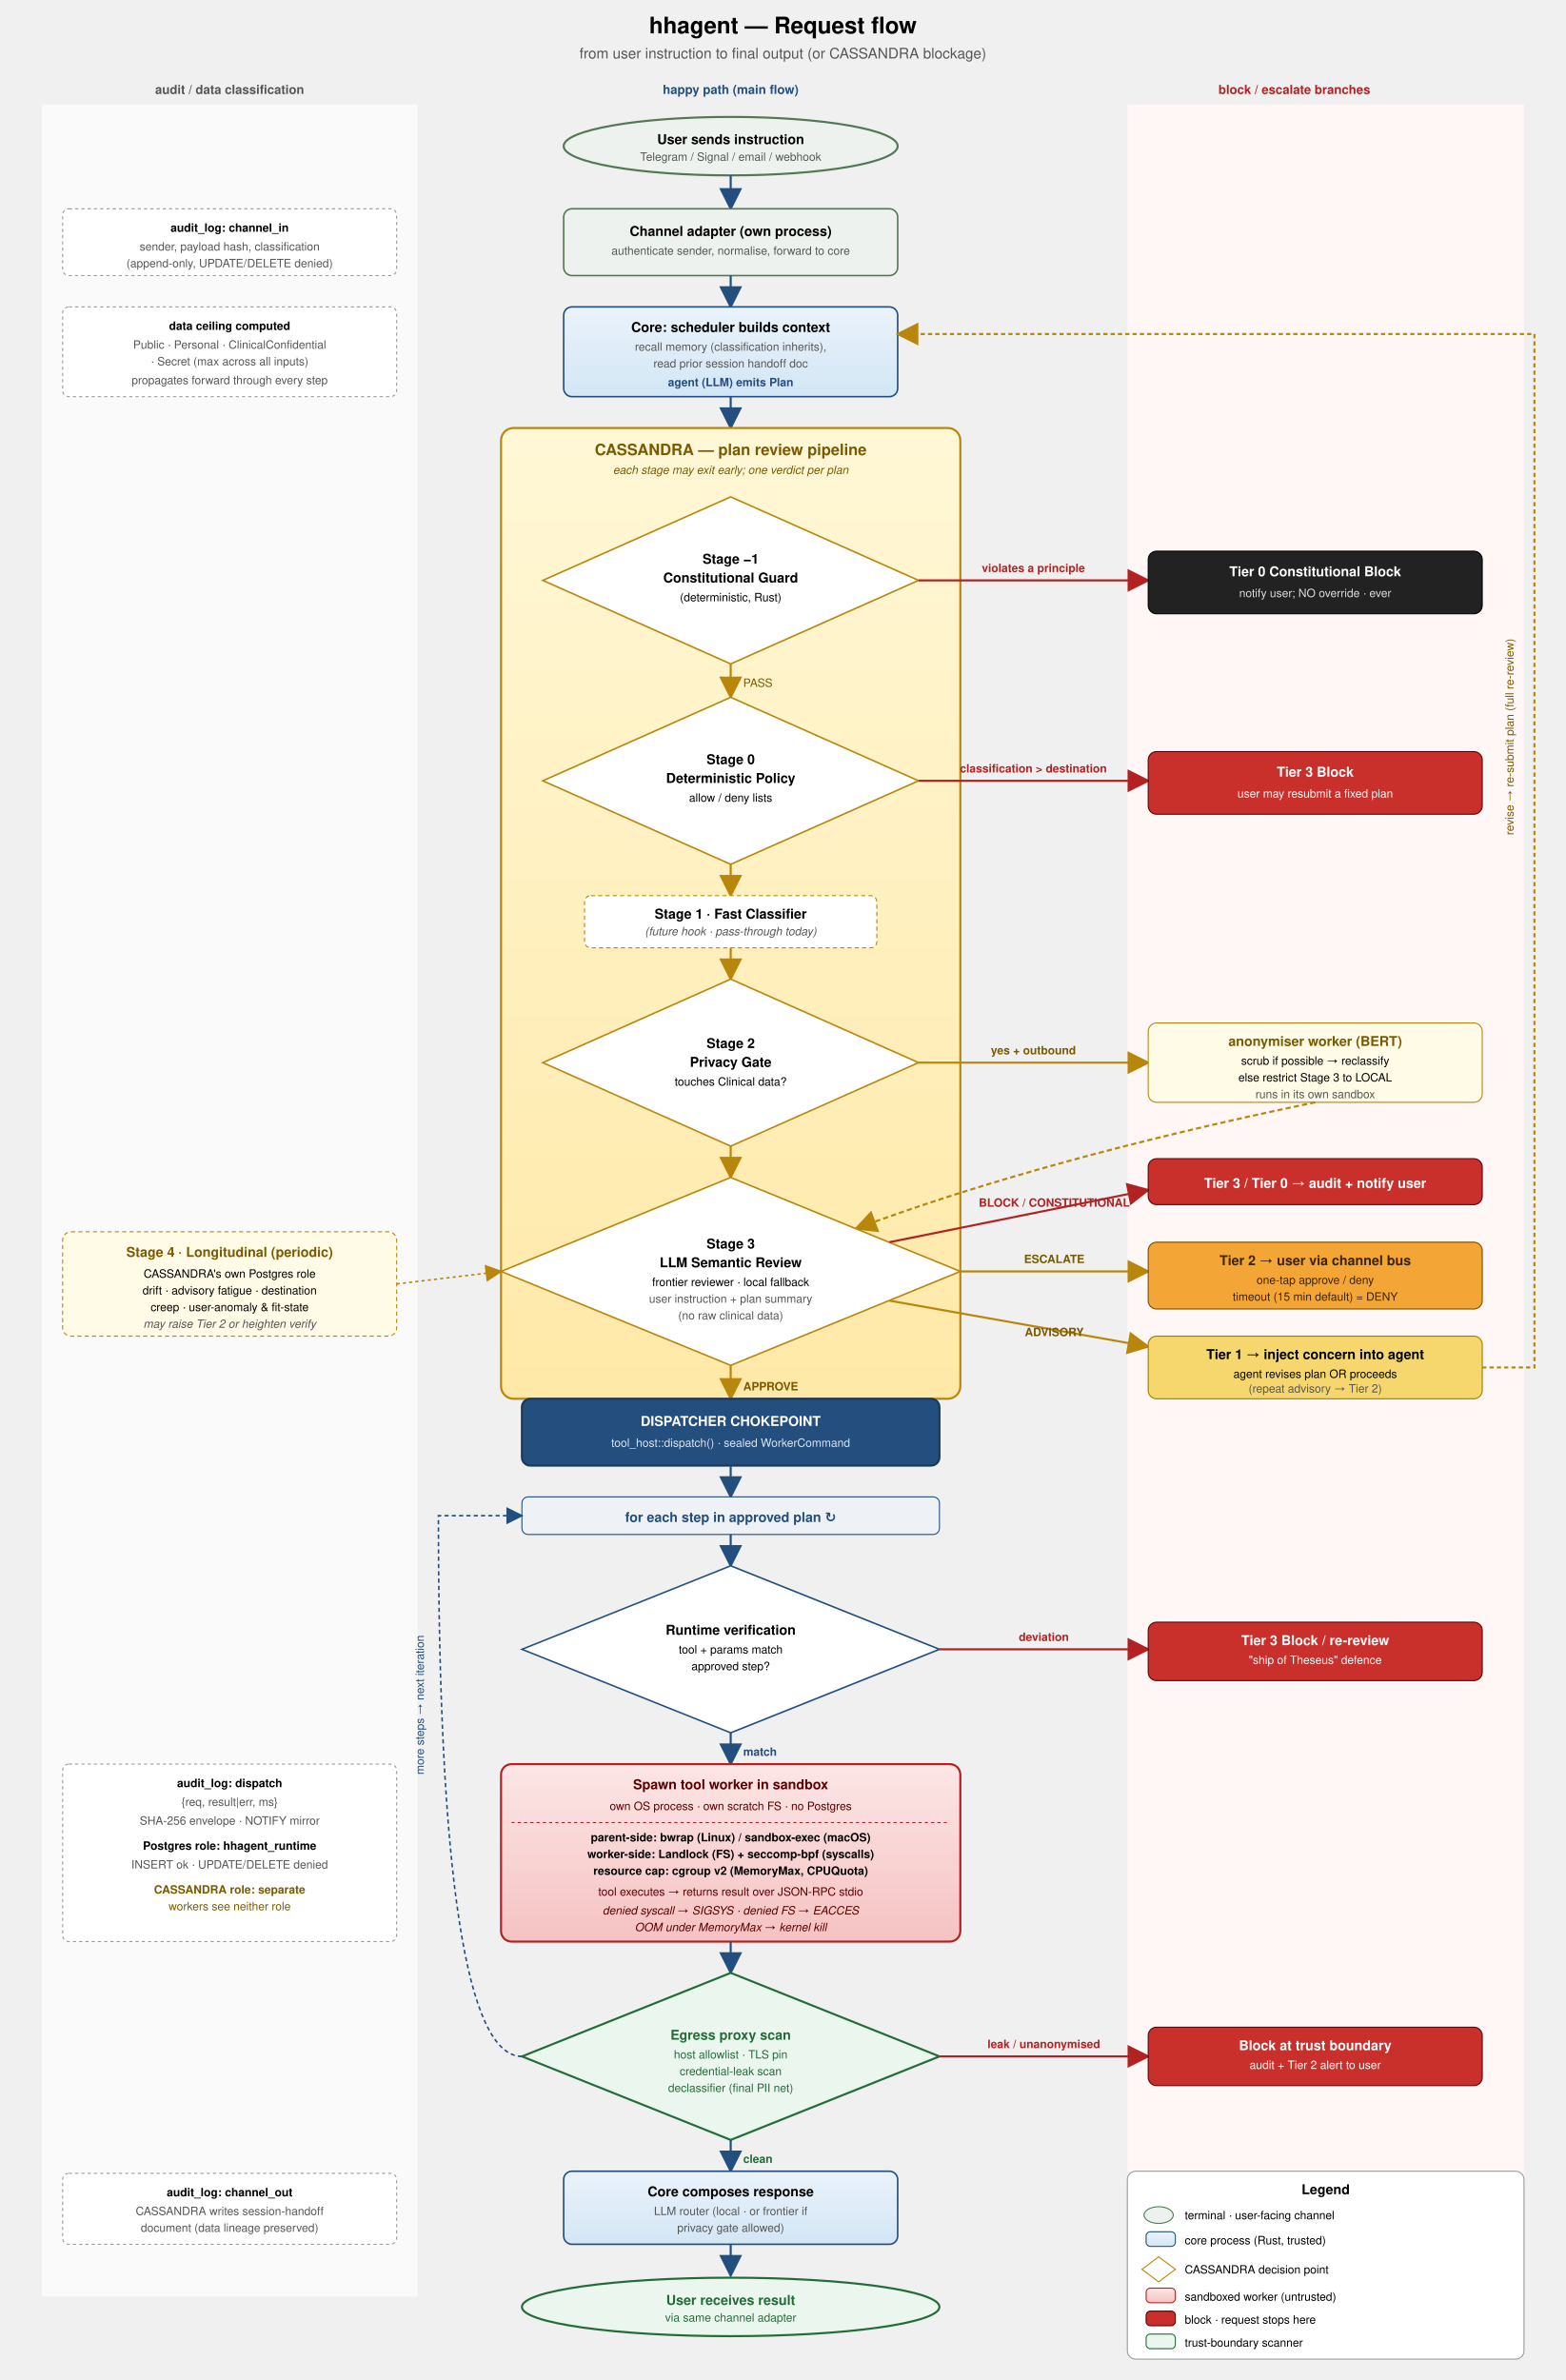
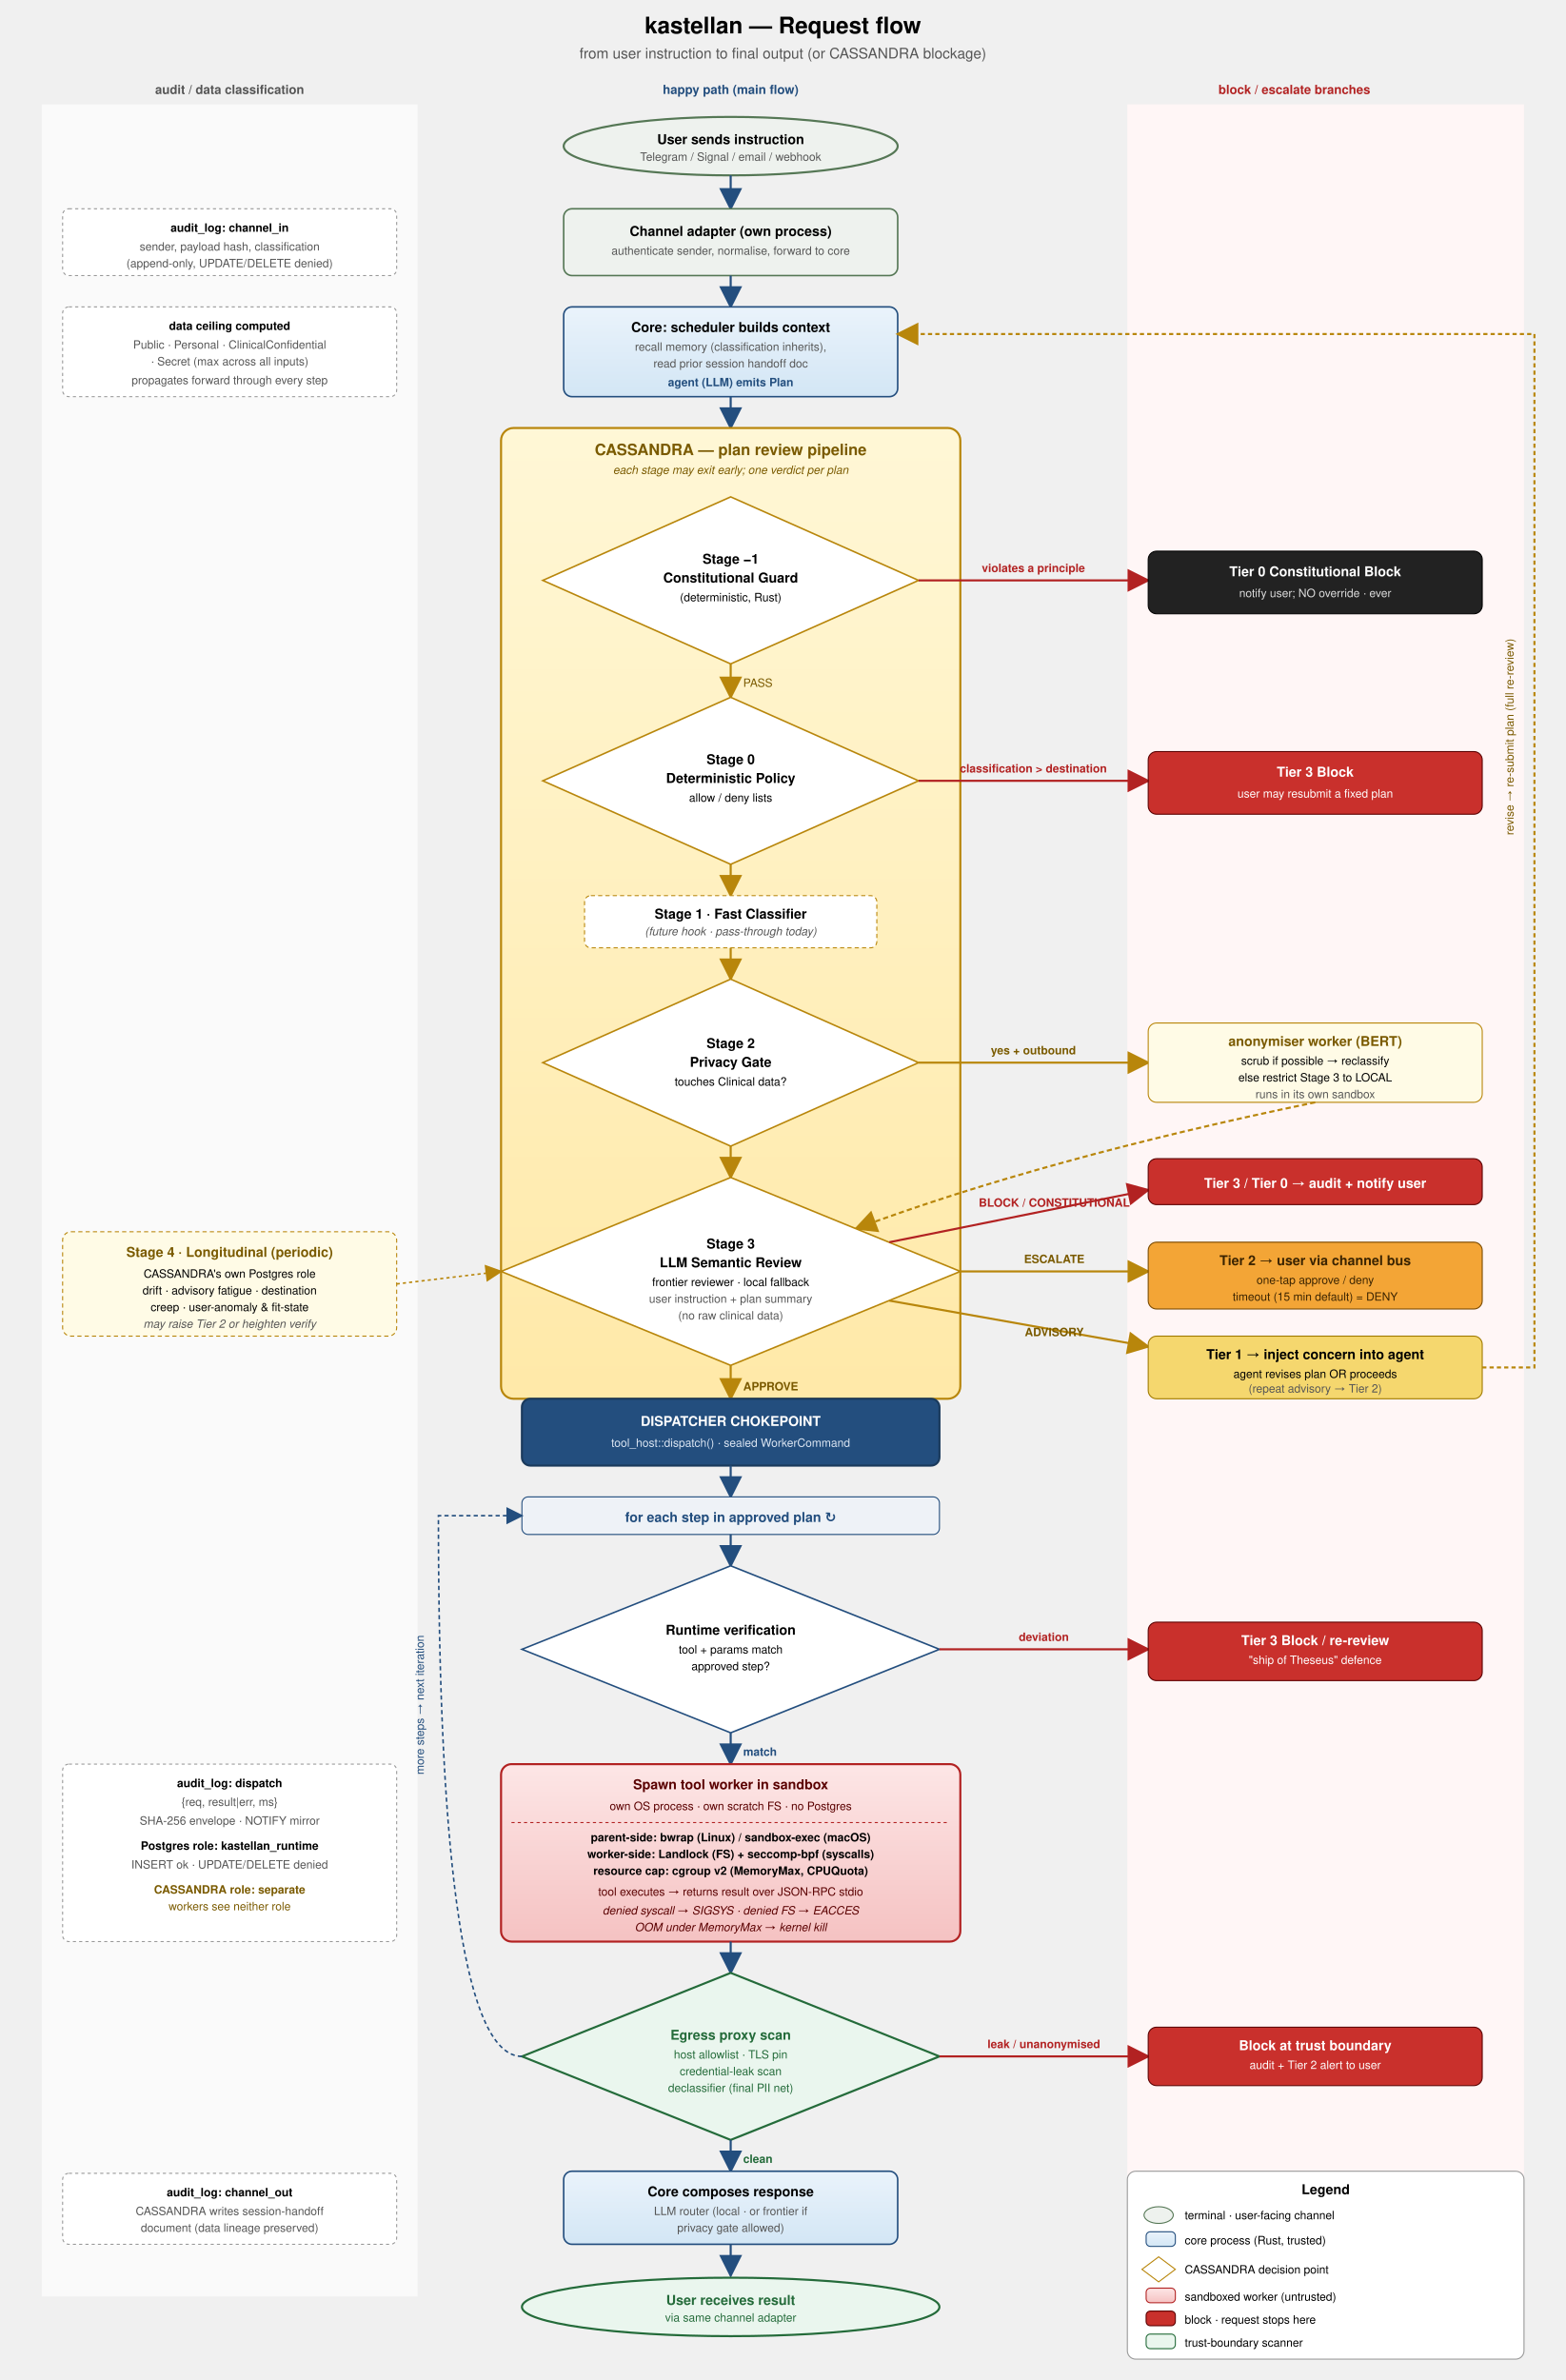
<svg xmlns="http://www.w3.org/2000/svg" viewBox="0 0 1500 2280" font-family="Helvetica, Arial, sans-serif" font-size="13">
  <defs>
    <marker id="arr" viewBox="0 0 10 10" refX="9" refY="5" markerWidth="11" markerHeight="11" orient="auto-start-reverse">
      <path d="M0,0 L10,5 L0,10 z" fill="#234e7e" />
    </marker>
    <marker id="arrRed" viewBox="0 0 10 10" refX="9" refY="5" markerWidth="11" markerHeight="11" orient="auto-start-reverse">
      <path d="M0,0 L10,5 L0,10 z" fill="#b22222" />
    </marker>
    <marker id="arrAmber" viewBox="0 0 10 10" refX="9" refY="5" markerWidth="11" markerHeight="11" orient="auto-start-reverse">
      <path d="M0,0 L10,5 L0,10 z" fill="#b8860b" />
    </marker>
    <marker id="arrGreen" viewBox="0 0 10 10" refX="9" refY="5" markerWidth="11" markerHeight="11" orient="auto-start-reverse">
      <path d="M0,0 L10,5 L0,10 z" fill="#246b3a" />
    </marker>
    <marker id="arrGray" viewBox="0 0 10 10" refX="9" refY="5" markerWidth="11" markerHeight="11" orient="auto-start-reverse">
      <path d="M0,0 L10,5 L0,10 z" fill="#666" />
    </marker>
    <linearGradient id="cassGrad" x1="0" y1="0" x2="0" y2="1">
      <stop offset="0%" stop-color="#fff7d6" />
      <stop offset="100%" stop-color="#ffe9a8" />
    </linearGradient>
    <linearGradient id="coreGrad" x1="0" y1="0" x2="0" y2="1">
      <stop offset="0%" stop-color="#eaf3fb" />
      <stop offset="100%" stop-color="#d3e6f5" />
    </linearGradient>
    <linearGradient id="sandGrad" x1="0" y1="0" x2="0" y2="1">
      <stop offset="0%" stop-color="#fde6e6" />
      <stop offset="100%" stop-color="#f5c2c2" />
    </linearGradient>
  </defs>
-   <text x="750" y="32" text-anchor="middle" font-size="22" font-weight="bold">hhagent — Request flow</text>
+   <text x="750" y="32" text-anchor="middle" font-size="22" font-weight="bold">kastellan — Request flow</text>
  <text x="750" y="56" text-anchor="middle" font-size="14" fill="#555">from user instruction to final output (or CASSANDRA blockage)</text>
  <text x="220" y="90" text-anchor="middle" font-size="12" font-weight="bold" fill="#555">audit / data classification</text>
  <text x="700" y="90" text-anchor="middle" font-size="12" font-weight="bold" fill="#234e7e">happy path  (main flow)</text>
  <text x="1240" y="90" text-anchor="middle" font-size="12" font-weight="bold" fill="#b22222">block / escalate branches</text>
  <rect x="40" y="100" width="360" height="2100" fill="#fafafa" stroke="none" />
  <rect x="1080" y="100" width="380" height="2100" fill="#fff6f6" stroke="none" />
  <ellipse cx="700" cy="140" rx="160" ry="28" fill="#eef2ee" stroke="#557755" stroke-width="2" />
  <text x="700" y="138" text-anchor="middle" font-weight="bold">User sends instruction</text>
  <text x="700" y="154" text-anchor="middle" font-size="11" fill="#555">Telegram / Signal / email / webhook</text>
  <line x1="700" y1="168" x2="700" y2="200" stroke="#234e7e" stroke-width="2" marker-end="url(#arr)" />
  <rect x="540" y="200" width="320" height="64" rx="8" fill="#eef2ee" stroke="#557755" stroke-width="1.5" />
  <text x="700" y="226" text-anchor="middle" font-weight="bold">Channel adapter (own process)</text>
  <text x="700" y="244" text-anchor="middle" font-size="11" fill="#555">authenticate sender, normalise, forward to core</text>
  <rect x="60" y="200" width="320" height="64" rx="6" fill="#fff" stroke="#999" stroke-dasharray="3,3" />
  <text x="220" y="222" text-anchor="middle" font-size="11" font-weight="bold">audit_log: channel_in</text>
  <text x="220" y="240" text-anchor="middle" font-size="11" fill="#555">sender, payload hash, classification</text>
  <text x="220" y="256" text-anchor="middle" font-size="11" fill="#555">(append-only, UPDATE/DELETE denied)</text>
  <line x1="700" y1="264" x2="700" y2="294" stroke="#234e7e" stroke-width="2" marker-end="url(#arr)" />
  <rect x="540" y="294" width="320" height="86" rx="8" fill="url(#coreGrad)" stroke="#234e7e" stroke-width="1.5" />
  <text x="700" y="318" text-anchor="middle" font-weight="bold">Core: scheduler builds context</text>
  <text x="700" y="336" text-anchor="middle" font-size="11" fill="#555">recall memory (classification inherits),</text>
  <text x="700" y="352" text-anchor="middle" font-size="11" fill="#555">read prior session handoff doc</text>
  <text x="700" y="370" text-anchor="middle" font-size="11" font-weight="bold" fill="#234e7e">agent (LLM) emits Plan</text>
  <rect x="60" y="294" width="320" height="86" rx="6" fill="#fff" stroke="#999" stroke-dasharray="3,3" />
  <text x="220" y="316" text-anchor="middle" font-size="11" font-weight="bold">data ceiling computed</text>
  <text x="220" y="334" text-anchor="middle" font-size="11" fill="#555">Public · Personal · ClinicalConfidential</text>
  <text x="220" y="350" text-anchor="middle" font-size="11" fill="#555">· Secret  (max across all inputs)</text>
  <text x="220" y="368" text-anchor="middle" font-size="11" fill="#555">propagates forward through every step</text>
  <line x1="700" y1="380" x2="700" y2="410" stroke="#234e7e" stroke-width="2" marker-end="url(#arr)" />
  <rect x="480" y="410" width="440" height="930" rx="12" fill="url(#cassGrad)" stroke="#b8860b" stroke-width="2" />
  <text x="700" y="436" text-anchor="middle" font-weight="bold" font-size="15" fill="#7a5a00">CASSANDRA  —  plan review pipeline</text>
  <text x="700" y="454" text-anchor="middle" font-size="11" fill="#7a5a00" font-style="italic">each stage may exit early; one verdict per plan</text>
  <polygon points="700,476 880,556 700,636 520,556" fill="#fff" stroke="#b8860b" stroke-width="1.5" />
  <text x="700" y="540" text-anchor="middle" font-weight="bold">Stage −1</text>
  <text x="700" y="558" text-anchor="middle" font-weight="bold">Constitutional Guard</text>
  <text x="700" y="576" text-anchor="middle" font-size="11">(deterministic, Rust)</text>
  <line x1="880" y1="556" x2="1100" y2="556" stroke="#b22222" stroke-width="2" marker-end="url(#arrRed)" />
  <text x="990" y="548" text-anchor="middle" font-size="11" fill="#b22222" font-weight="bold">violates a principle</text>
  <rect x="1100" y="528" width="320" height="60" rx="8" fill="#222" stroke="#000" />
  <text x="1260" y="552" text-anchor="middle" font-weight="bold" fill="#fff">Tier 0  Constitutional Block</text>
  <text x="1260" y="572" text-anchor="middle" font-size="11" fill="#ddd">notify user; NO override · ever</text>
  <line x1="700" y1="636" x2="700" y2="668" stroke="#b8860b" stroke-width="2" marker-end="url(#arrAmber)" />
  <text x="712" y="658" font-size="11" fill="#7a5a00">PASS</text>
  <polygon points="700,668 880,748 700,828 520,748" fill="#fff" stroke="#b8860b" stroke-width="1.5" />
  <text x="700" y="732" text-anchor="middle" font-weight="bold">Stage 0</text>
  <text x="700" y="750" text-anchor="middle" font-weight="bold">Deterministic Policy</text>
  <text x="700" y="768" text-anchor="middle" font-size="11">allow / deny lists</text>
  <line x1="880" y1="748" x2="1100" y2="748" stroke="#b22222" stroke-width="2" marker-end="url(#arrRed)" />
  <text x="990" y="740" text-anchor="middle" font-size="11" fill="#b22222" font-weight="bold">classification &gt; destination</text>
  <rect x="1100" y="720" width="320" height="60" rx="8" fill="#c9302c" stroke="#5a0000" />
  <text x="1260" y="744" text-anchor="middle" font-weight="bold" fill="#fff">Tier 3  Block</text>
  <text x="1260" y="764" text-anchor="middle" font-size="11" fill="#fff">user may resubmit a fixed plan</text>
  <line x1="700" y1="828" x2="700" y2="858" stroke="#b8860b" stroke-width="2" marker-end="url(#arrAmber)" />
  <rect x="560" y="858" width="280" height="50" rx="6" fill="#fff" stroke="#b8860b" stroke-dasharray="4,3" />
  <text x="700" y="880" text-anchor="middle" font-weight="bold">Stage 1 · Fast Classifier</text>
  <text x="700" y="896" text-anchor="middle" font-size="11" font-style="italic" fill="#555">(future hook · pass-through today)</text>
  <line x1="700" y1="908" x2="700" y2="938" stroke="#b8860b" stroke-width="2" marker-end="url(#arrAmber)" />
  <polygon points="700,938 880,1018 700,1098 520,1018" fill="#fff" stroke="#b8860b" stroke-width="1.5" />
  <text x="700" y="1004" text-anchor="middle" font-weight="bold">Stage 2</text>
  <text x="700" y="1022" text-anchor="middle" font-weight="bold">Privacy Gate</text>
  <text x="700" y="1040" text-anchor="middle" font-size="11">touches Clinical data?</text>
  <line x1="880" y1="1018" x2="1100" y2="1018" stroke="#b8860b" stroke-width="2" marker-end="url(#arrAmber)" />
  <text x="990" y="1010" text-anchor="middle" font-size="11" fill="#7a5a00" font-weight="bold">yes + outbound</text>
  <rect x="1100" y="980" width="320" height="76" rx="8" fill="#fffbe6" stroke="#b8860b" />
  <text x="1260" y="1002" text-anchor="middle" font-weight="bold" fill="#7a5a00">anonymiser worker (BERT)</text>
  <text x="1260" y="1020" text-anchor="middle" font-size="11">scrub if possible →  reclassify</text>
  <text x="1260" y="1036" text-anchor="middle" font-size="11">else restrict Stage 3 to LOCAL</text>
  <text x="1260" y="1052" text-anchor="middle" font-size="11" fill="#555">runs in its own sandbox</text>
  <path d="M 1260 1056 Q 1000 1110 820 1177" fill="none" stroke="#b8860b" stroke-width="2" stroke-dasharray="5,3" marker-end="url(#arrAmber)" />
  <line x1="700" y1="1098" x2="700" y2="1128" stroke="#b8860b" stroke-width="2" marker-end="url(#arrAmber)" />
  <polygon points="700,1128 920,1218 700,1308 480,1218" fill="#fff" stroke="#b8860b" stroke-width="1.5" />
  <text x="700" y="1196" text-anchor="middle" font-weight="bold">Stage 3</text>
  <text x="700" y="1214" text-anchor="middle" font-weight="bold">LLM Semantic Review</text>
  <text x="700" y="1232" text-anchor="middle" font-size="11">frontier reviewer  ·  local fallback</text>
  <text x="700" y="1248" text-anchor="middle" font-size="11" fill="#555">user instruction + plan summary</text>
  <text x="700" y="1264" text-anchor="middle" font-size="11" fill="#555">(no raw clinical data)</text>
  <line x1="852" y1="1190" x2="1100" y2="1140" stroke="#b22222" stroke-width="2" marker-end="url(#arrRed)" />
  <text x="1010" y="1156" text-anchor="middle" font-size="11" fill="#b22222" font-weight="bold">BLOCK / CONSTITUTIONAL</text>
  <rect x="1100" y="1110" width="320" height="44" rx="8" fill="#c9302c" stroke="#5a0000" />
  <text x="1260" y="1138" text-anchor="middle" font-weight="bold" fill="#fff">Tier 3 / Tier 0  →  audit + notify user</text>
  <line x1="920" y1="1218" x2="1100" y2="1218" stroke="#b8860b" stroke-width="2" marker-end="url(#arrAmber)" />
  <text x="1010" y="1210" text-anchor="middle" font-size="11" fill="#7a5a00" font-weight="bold">ESCALATE</text>
  <rect x="1100" y="1190" width="320" height="64" rx="8" fill="#f3a536" stroke="#7a4a00" />
  <text x="1260" y="1212" text-anchor="middle" font-weight="bold" fill="#3a2300">Tier 2  →  user via channel bus</text>
  <text x="1260" y="1230" text-anchor="middle" font-size="11" fill="#3a2300">one-tap approve / deny</text>
  <text x="1260" y="1246" text-anchor="middle" font-size="11" fill="#3a2300">timeout (15 min default) = DENY</text>
  <line x1="852" y1="1246" x2="1100" y2="1290" stroke="#b8860b" stroke-width="2" marker-end="url(#arrAmber)" />
  <text x="1010" y="1280" text-anchor="middle" font-size="11" fill="#7a5a00" font-weight="bold">ADVISORY</text>
  <rect x="1100" y="1280" width="320" height="60" rx="8" fill="#f5d76e" stroke="#a07a00" />
  <text x="1260" y="1302" text-anchor="middle" font-weight="bold">Tier 1  →  inject concern into agent</text>
  <text x="1260" y="1320" text-anchor="middle" font-size="11">agent revises plan  OR  proceeds</text>
  <text x="1260" y="1334" text-anchor="middle" font-size="11" fill="#555">(repeat advisory  →  Tier 2)</text>
  <path d="M 1420 1310 L 1470 1310 L 1470 320 L 860 320" fill="none" stroke="#b8860b" stroke-width="2" stroke-dasharray="4,3" marker-end="url(#arrAmber)" />
  <text x="1450" y="800" font-size="11" fill="#7a5a00" transform="rotate(-90 1450 800)">revise → re-submit plan (full re-review)</text>
  <line x1="700" y1="1308" x2="700" y2="1340" stroke="#b8860b" stroke-width="2" marker-end="url(#arrAmber)" />
  <text x="712" y="1332" font-size="11" fill="#7a5a00" font-weight="bold">APPROVE</text>
  <rect x="60" y="1180" width="320" height="100" rx="8" fill="#fffbe6" stroke="#b8860b" stroke-dasharray="4,3" />
  <text x="220" y="1204" text-anchor="middle" font-weight="bold" fill="#7a5a00">Stage 4 · Longitudinal (periodic)</text>
  <text x="220" y="1224" text-anchor="middle" font-size="11">CASSANDRA's own Postgres role</text>
  <text x="220" y="1240" text-anchor="middle" font-size="11">drift · advisory fatigue · destination</text>
  <text x="220" y="1256" text-anchor="middle" font-size="11">creep · user-anomaly &amp; fit-state</text>
  <text x="220" y="1272" text-anchor="middle" font-size="11" font-style="italic" fill="#555">may raise Tier 2 or heighten verify</text>
  <line x1="380" y1="1230" x2="480" y2="1218" stroke="#b8860b" stroke-width="1.5" stroke-dasharray="3,3" marker-end="url(#arrAmber)" />
  <rect x="500" y="1340" width="400" height="64" rx="8" fill="#234e7e" stroke="#1a3a5c" stroke-width="2" />
  <text x="700" y="1366" text-anchor="middle" font-weight="bold" fill="#fff">DISPATCHER CHOKEPOINT</text>
  <text x="700" y="1386" text-anchor="middle" font-size="11" fill="#dde7f4">tool_host::dispatch()  ·  sealed WorkerCommand</text>
  <line x1="700" y1="1404" x2="700" y2="1434" stroke="#234e7e" stroke-width="2" marker-end="url(#arr)" />
  <rect x="500" y="1434" width="400" height="36" rx="6" fill="#eef2f7" stroke="#234e7e" />
  <text x="700" y="1458" text-anchor="middle" font-weight="bold" fill="#234e7e">for each step in approved plan ↻</text>
  <line x1="700" y1="1470" x2="700" y2="1500" stroke="#234e7e" stroke-width="2" marker-end="url(#arr)" />
  <polygon points="700,1500 900,1580 700,1660 500,1580" fill="#fff" stroke="#234e7e" stroke-width="1.5" />
  <text x="700" y="1566" text-anchor="middle" font-weight="bold">Runtime verification</text>
  <text x="700" y="1584" text-anchor="middle" font-size="11">tool + params match</text>
  <text x="700" y="1600" text-anchor="middle" font-size="11">approved step?</text>
  <line x1="900" y1="1580" x2="1100" y2="1580" stroke="#b22222" stroke-width="2" marker-end="url(#arrRed)" />
  <text x="1000" y="1572" text-anchor="middle" font-size="11" fill="#b22222" font-weight="bold">deviation</text>
  <rect x="1100" y="1554" width="320" height="56" rx="8" fill="#c9302c" stroke="#5a0000" />
  <text x="1260" y="1576" text-anchor="middle" font-weight="bold" fill="#fff">Tier 3  Block  /  re-review</text>
  <text x="1260" y="1594" text-anchor="middle" font-size="11" fill="#fff">"ship of Theseus" defence</text>
  <line x1="700" y1="1660" x2="700" y2="1690" stroke="#234e7e" stroke-width="2" marker-end="url(#arr)" />
  <text x="712" y="1682" font-size="11" fill="#234e7e" font-weight="bold">match</text>
  <rect x="480" y="1690" width="440" height="170" rx="10" fill="url(#sandGrad)" stroke="#b22222" stroke-width="2" />
  <text x="700" y="1714" text-anchor="middle" font-weight="bold" fill="#5a0000">Spawn tool worker in sandbox</text>
  <text x="700" y="1734" text-anchor="middle" font-size="11" fill="#5a0000">own OS process · own scratch FS · no Postgres</text>
  <line x1="490" y1="1746" x2="910" y2="1746" stroke="#b22222" stroke-dasharray="3,3" />
  <text x="700" y="1764" text-anchor="middle" font-size="11" font-weight="bold">parent-side: bwrap (Linux) / sandbox-exec (macOS)</text>
  <text x="700" y="1780" text-anchor="middle" font-size="11" font-weight="bold">worker-side: Landlock (FS) + seccomp-bpf (syscalls)</text>
  <text x="700" y="1796" text-anchor="middle" font-size="11" font-weight="bold">resource cap: cgroup v2 (MemoryMax, CPUQuota)</text>
  <text x="700" y="1816" text-anchor="middle" font-size="11" fill="#5a0000">tool executes  →  returns result over JSON-RPC stdio</text>
  <text x="700" y="1834" text-anchor="middle" font-size="11" font-style="italic" fill="#5a0000">denied syscall  →  SIGSYS · denied FS  →  EACCES</text>
  <text x="700" y="1850" text-anchor="middle" font-size="11" font-style="italic" fill="#5a0000">OOM under MemoryMax  →  kernel kill</text>
  <rect x="60" y="1690" width="320" height="170" rx="6" fill="#fff" stroke="#999" stroke-dasharray="3,3" />
  <text x="220" y="1712" text-anchor="middle" font-size="11" font-weight="bold">audit_log: dispatch</text>
  <text x="220" y="1730" text-anchor="middle" font-size="11" fill="#555">{req, result|err, ms}</text>
  <text x="220" y="1748" text-anchor="middle" font-size="11" fill="#555">SHA-256 envelope · NOTIFY mirror</text>
-   <text x="220" y="1772" text-anchor="middle" font-size="11" font-weight="bold">Postgres role: hhagent_runtime</text>
+   <text x="220" y="1772" text-anchor="middle" font-size="11" font-weight="bold">Postgres role: kastellan_runtime</text>
  <text x="220" y="1790" text-anchor="middle" font-size="11" fill="#555">INSERT ok · UPDATE/DELETE denied</text>
  <text x="220" y="1814" text-anchor="middle" font-size="11" font-weight="bold" fill="#7a5a00">CASSANDRA role: separate</text>
  <text x="220" y="1830" text-anchor="middle" font-size="11" fill="#7a5a00">workers see neither role</text>
  <line x1="700" y1="1860" x2="700" y2="1890" stroke="#234e7e" stroke-width="2" marker-end="url(#arr)" />
  <polygon points="700,1890 900,1970 700,2050 500,1970" fill="#eaf6ee" stroke="#246b3a" stroke-width="2" />
  <text x="700" y="1954" text-anchor="middle" font-weight="bold" fill="#246b3a">Egress proxy scan</text>
  <text x="700" y="1972" text-anchor="middle" font-size="11" fill="#246b3a">host allowlist · TLS pin</text>
  <text x="700" y="1988" text-anchor="middle" font-size="11" fill="#246b3a">credential-leak scan</text>
  <text x="700" y="2004" text-anchor="middle" font-size="11" fill="#246b3a">declassifier (final PII net)</text>
  <line x1="900" y1="1970" x2="1100" y2="1970" stroke="#b22222" stroke-width="2" marker-end="url(#arrRed)" />
  <text x="1000" y="1962" text-anchor="middle" font-size="11" fill="#b22222" font-weight="bold">leak / unanonymised</text>
  <rect x="1100" y="1942" width="320" height="56" rx="8" fill="#c9302c" stroke="#5a0000" />
  <text x="1260" y="1964" text-anchor="middle" font-weight="bold" fill="#fff">Block at trust boundary</text>
  <text x="1260" y="1982" text-anchor="middle" font-size="11" fill="#fff">audit + Tier 2 alert to user</text>
  <line x1="700" y1="2050" x2="700" y2="2080" stroke="#234e7e" stroke-width="2" marker-end="url(#arr)" />
  <text x="712" y="2072" font-size="11" fill="#246b3a" font-weight="bold">clean</text>
  <path d="M 500 1970 Q 420 1970 420 1452 Q 420 1452 500 1452" fill="none" stroke="#234e7e" stroke-width="1.5" stroke-dasharray="4,3" marker-end="url(#arr)" />
  <text x="406" y="1700" font-size="11" fill="#234e7e" transform="rotate(-90 406 1700)">more steps  →  next iteration</text>
  <rect x="540" y="2080" width="320" height="70" rx="8" fill="url(#coreGrad)" stroke="#234e7e" stroke-width="1.5" />
  <text x="700" y="2104" text-anchor="middle" font-weight="bold">Core composes response</text>
  <text x="700" y="2122" text-anchor="middle" font-size="11" fill="#555">LLM router (local · or frontier if</text>
  <text x="700" y="2138" text-anchor="middle" font-size="11" fill="#555">privacy gate allowed)</text>
  <line x1="700" y1="2150" x2="700" y2="2180" stroke="#234e7e" stroke-width="2" marker-end="url(#arr)" />
  <ellipse cx="700" cy="2210" rx="200" ry="28" fill="#eaf6ee" stroke="#246b3a" stroke-width="2" />
  <text x="700" y="2208" text-anchor="middle" font-weight="bold" fill="#246b3a">User receives result</text>
  <text x="700" y="2224" text-anchor="middle" font-size="11" fill="#246b3a">via same channel adapter</text>
  <rect x="60" y="2082" width="320" height="68" rx="6" fill="#fff" stroke="#999" stroke-dasharray="3,3" />
  <text x="220" y="2104" text-anchor="middle" font-size="11" font-weight="bold">audit_log: channel_out</text>
  <text x="220" y="2122" text-anchor="middle" font-size="11" fill="#555">CASSANDRA writes session-handoff</text>
  <text x="220" y="2138" text-anchor="middle" font-size="11" fill="#555">document (data lineage preserved)</text>
  <rect x="1080" y="2080" width="380" height="180" rx="8" fill="#fff" stroke="#999" />
  <text x="1270" y="2102" text-anchor="middle" font-weight="bold">Legend</text>
  <ellipse cx="1110" cy="2122" rx="14" ry="8" fill="#eef2ee" stroke="#557755" />
  <text x="1135" y="2126" font-size="11">terminal · user-facing channel</text>
  <rect x="1098" y="2138" width="28" height="14" rx="4" fill="url(#coreGrad)" stroke="#234e7e" />
  <text x="1135" y="2150" font-size="11">core process (Rust, trusted)</text>
  <polygon points="1110,2162 1126,2174 1110,2186 1094,2174" fill="#fff" stroke="#b8860b" />
  <text x="1135" y="2178" font-size="11">CASSANDRA decision point</text>
  <rect x="1098" y="2192" width="28" height="14" rx="4" fill="url(#sandGrad)" stroke="#b22222" />
  <text x="1135" y="2204" font-size="11">sandboxed worker (untrusted)</text>
  <rect x="1098" y="2214" width="28" height="14" rx="4" fill="#c9302c" stroke="#5a0000" />
  <text x="1135" y="2226" font-size="11">block · request stops here</text>
  <rect x="1098" y="2236" width="28" height="14" rx="4" fill="#eaf6ee" stroke="#246b3a" />
  <text x="1135" y="2248" font-size="11">trust-boundary scanner</text>
</svg>
